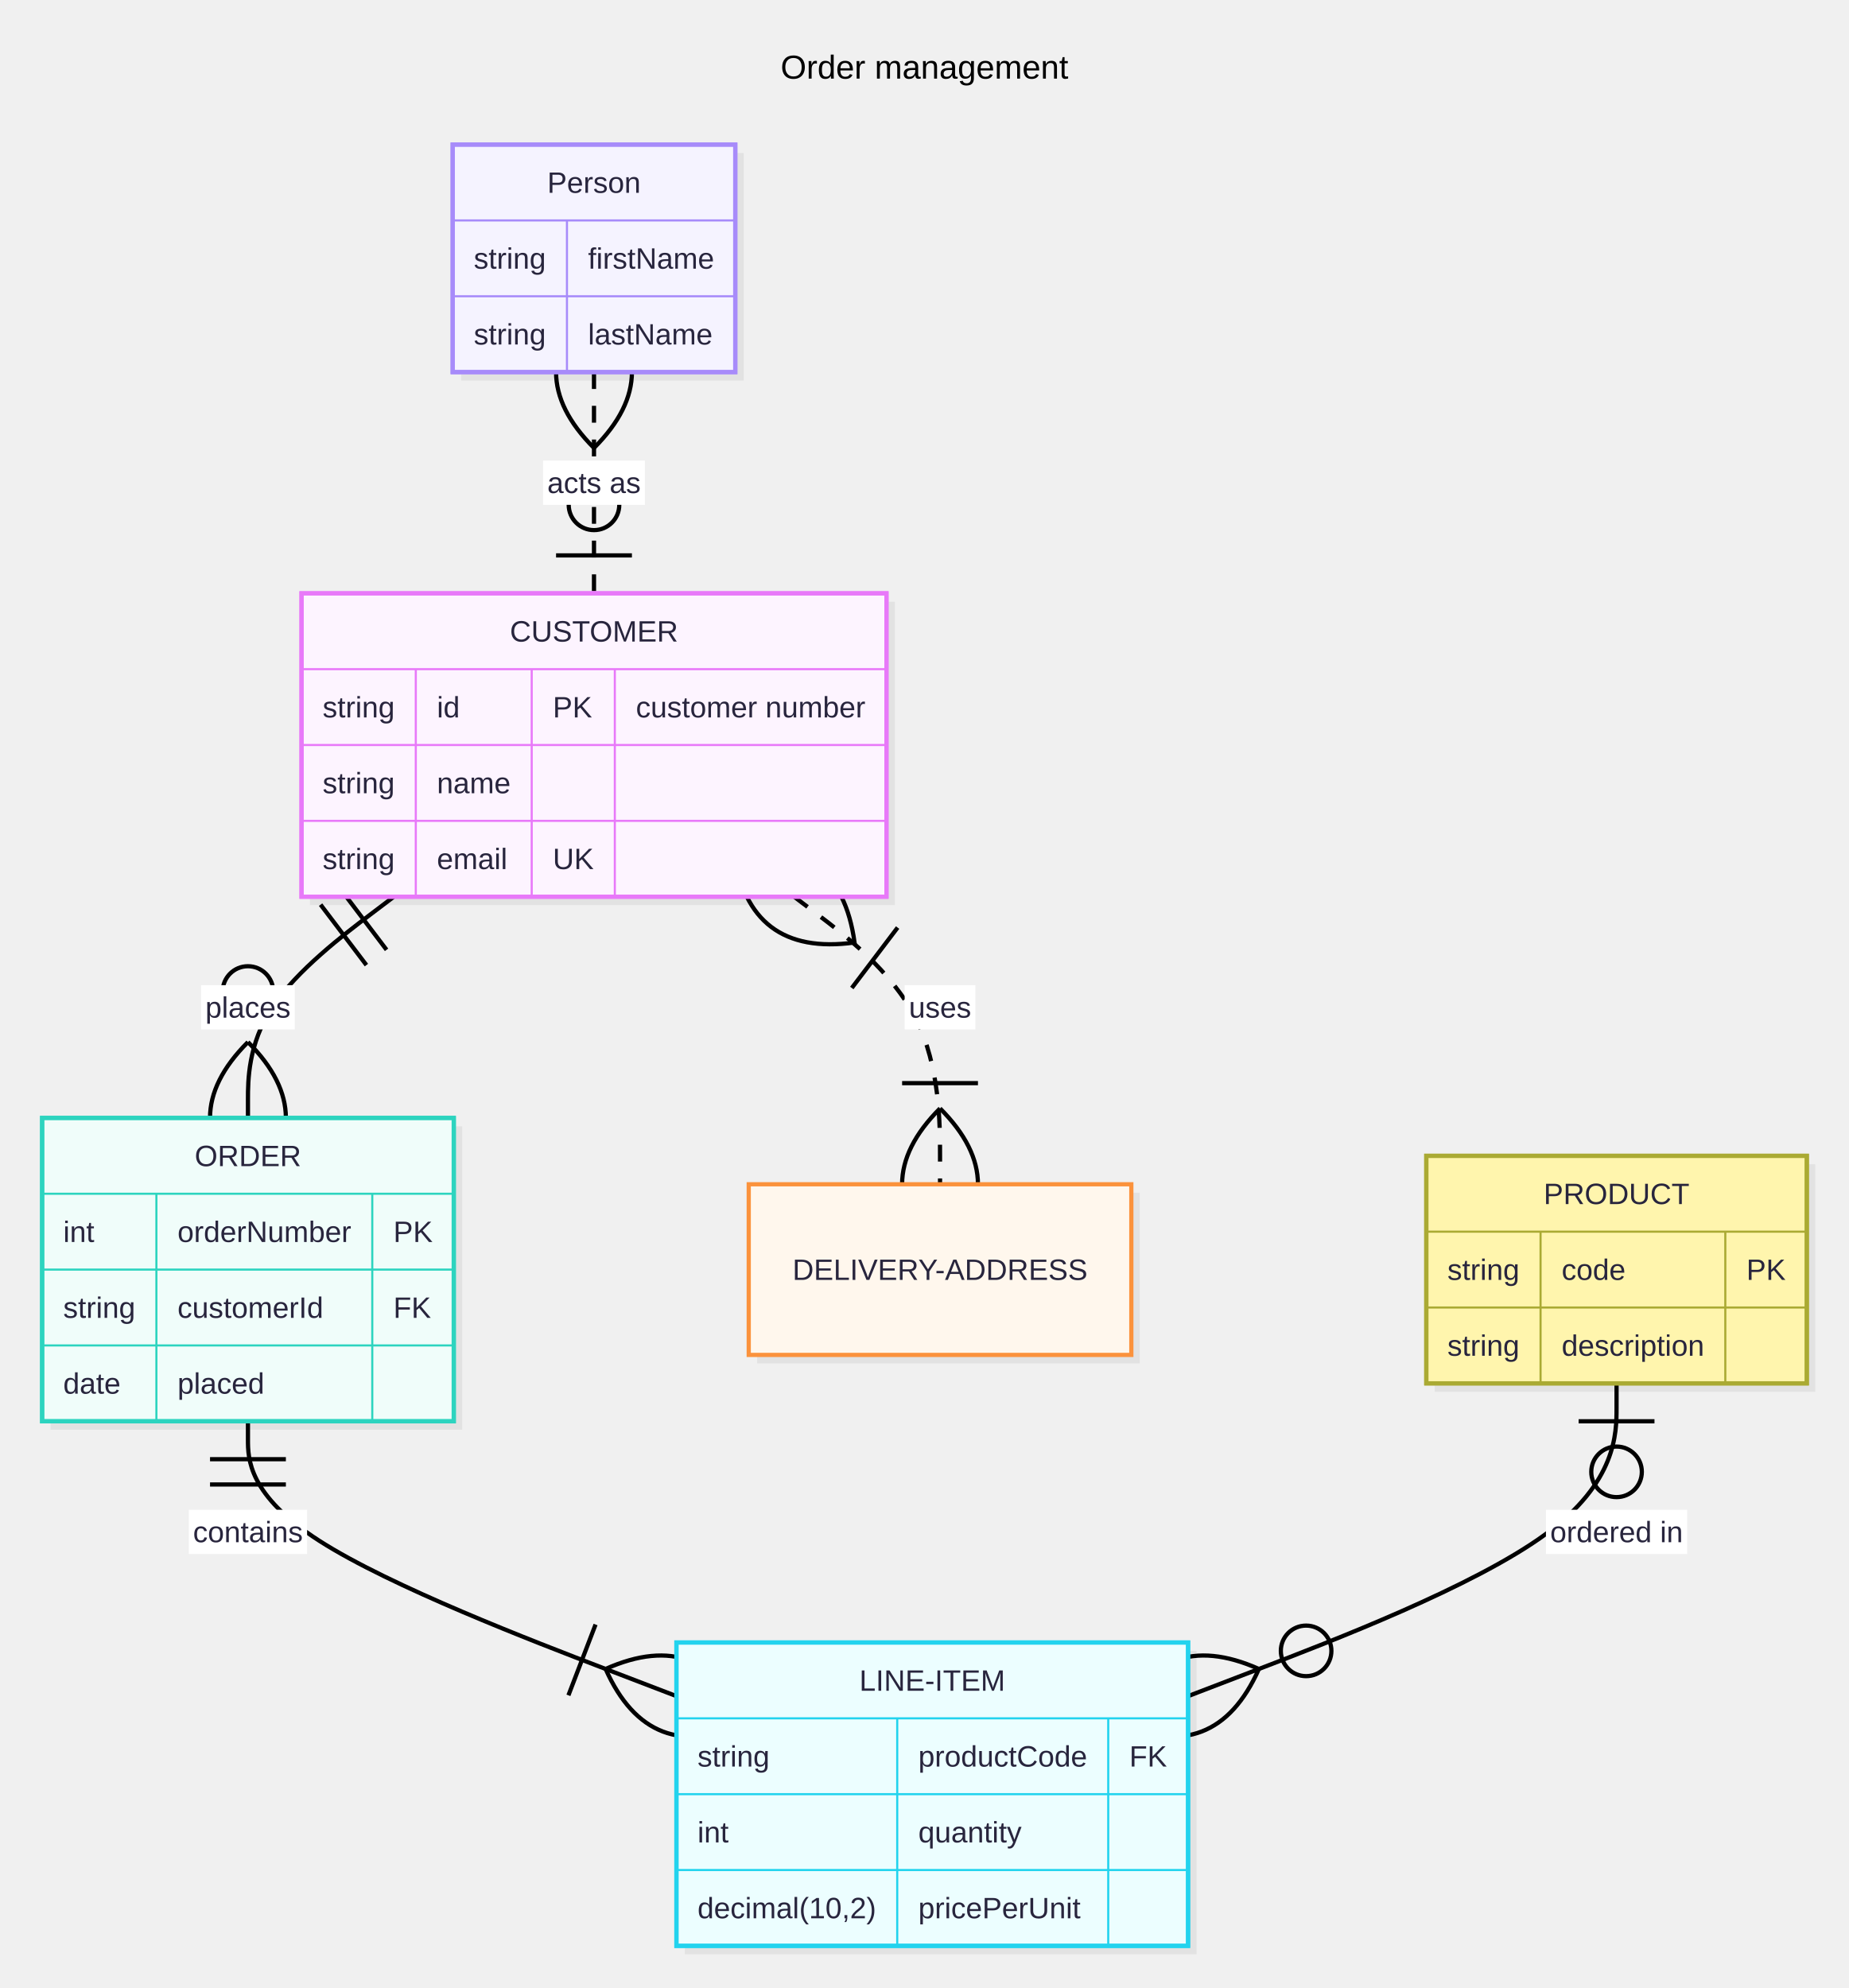
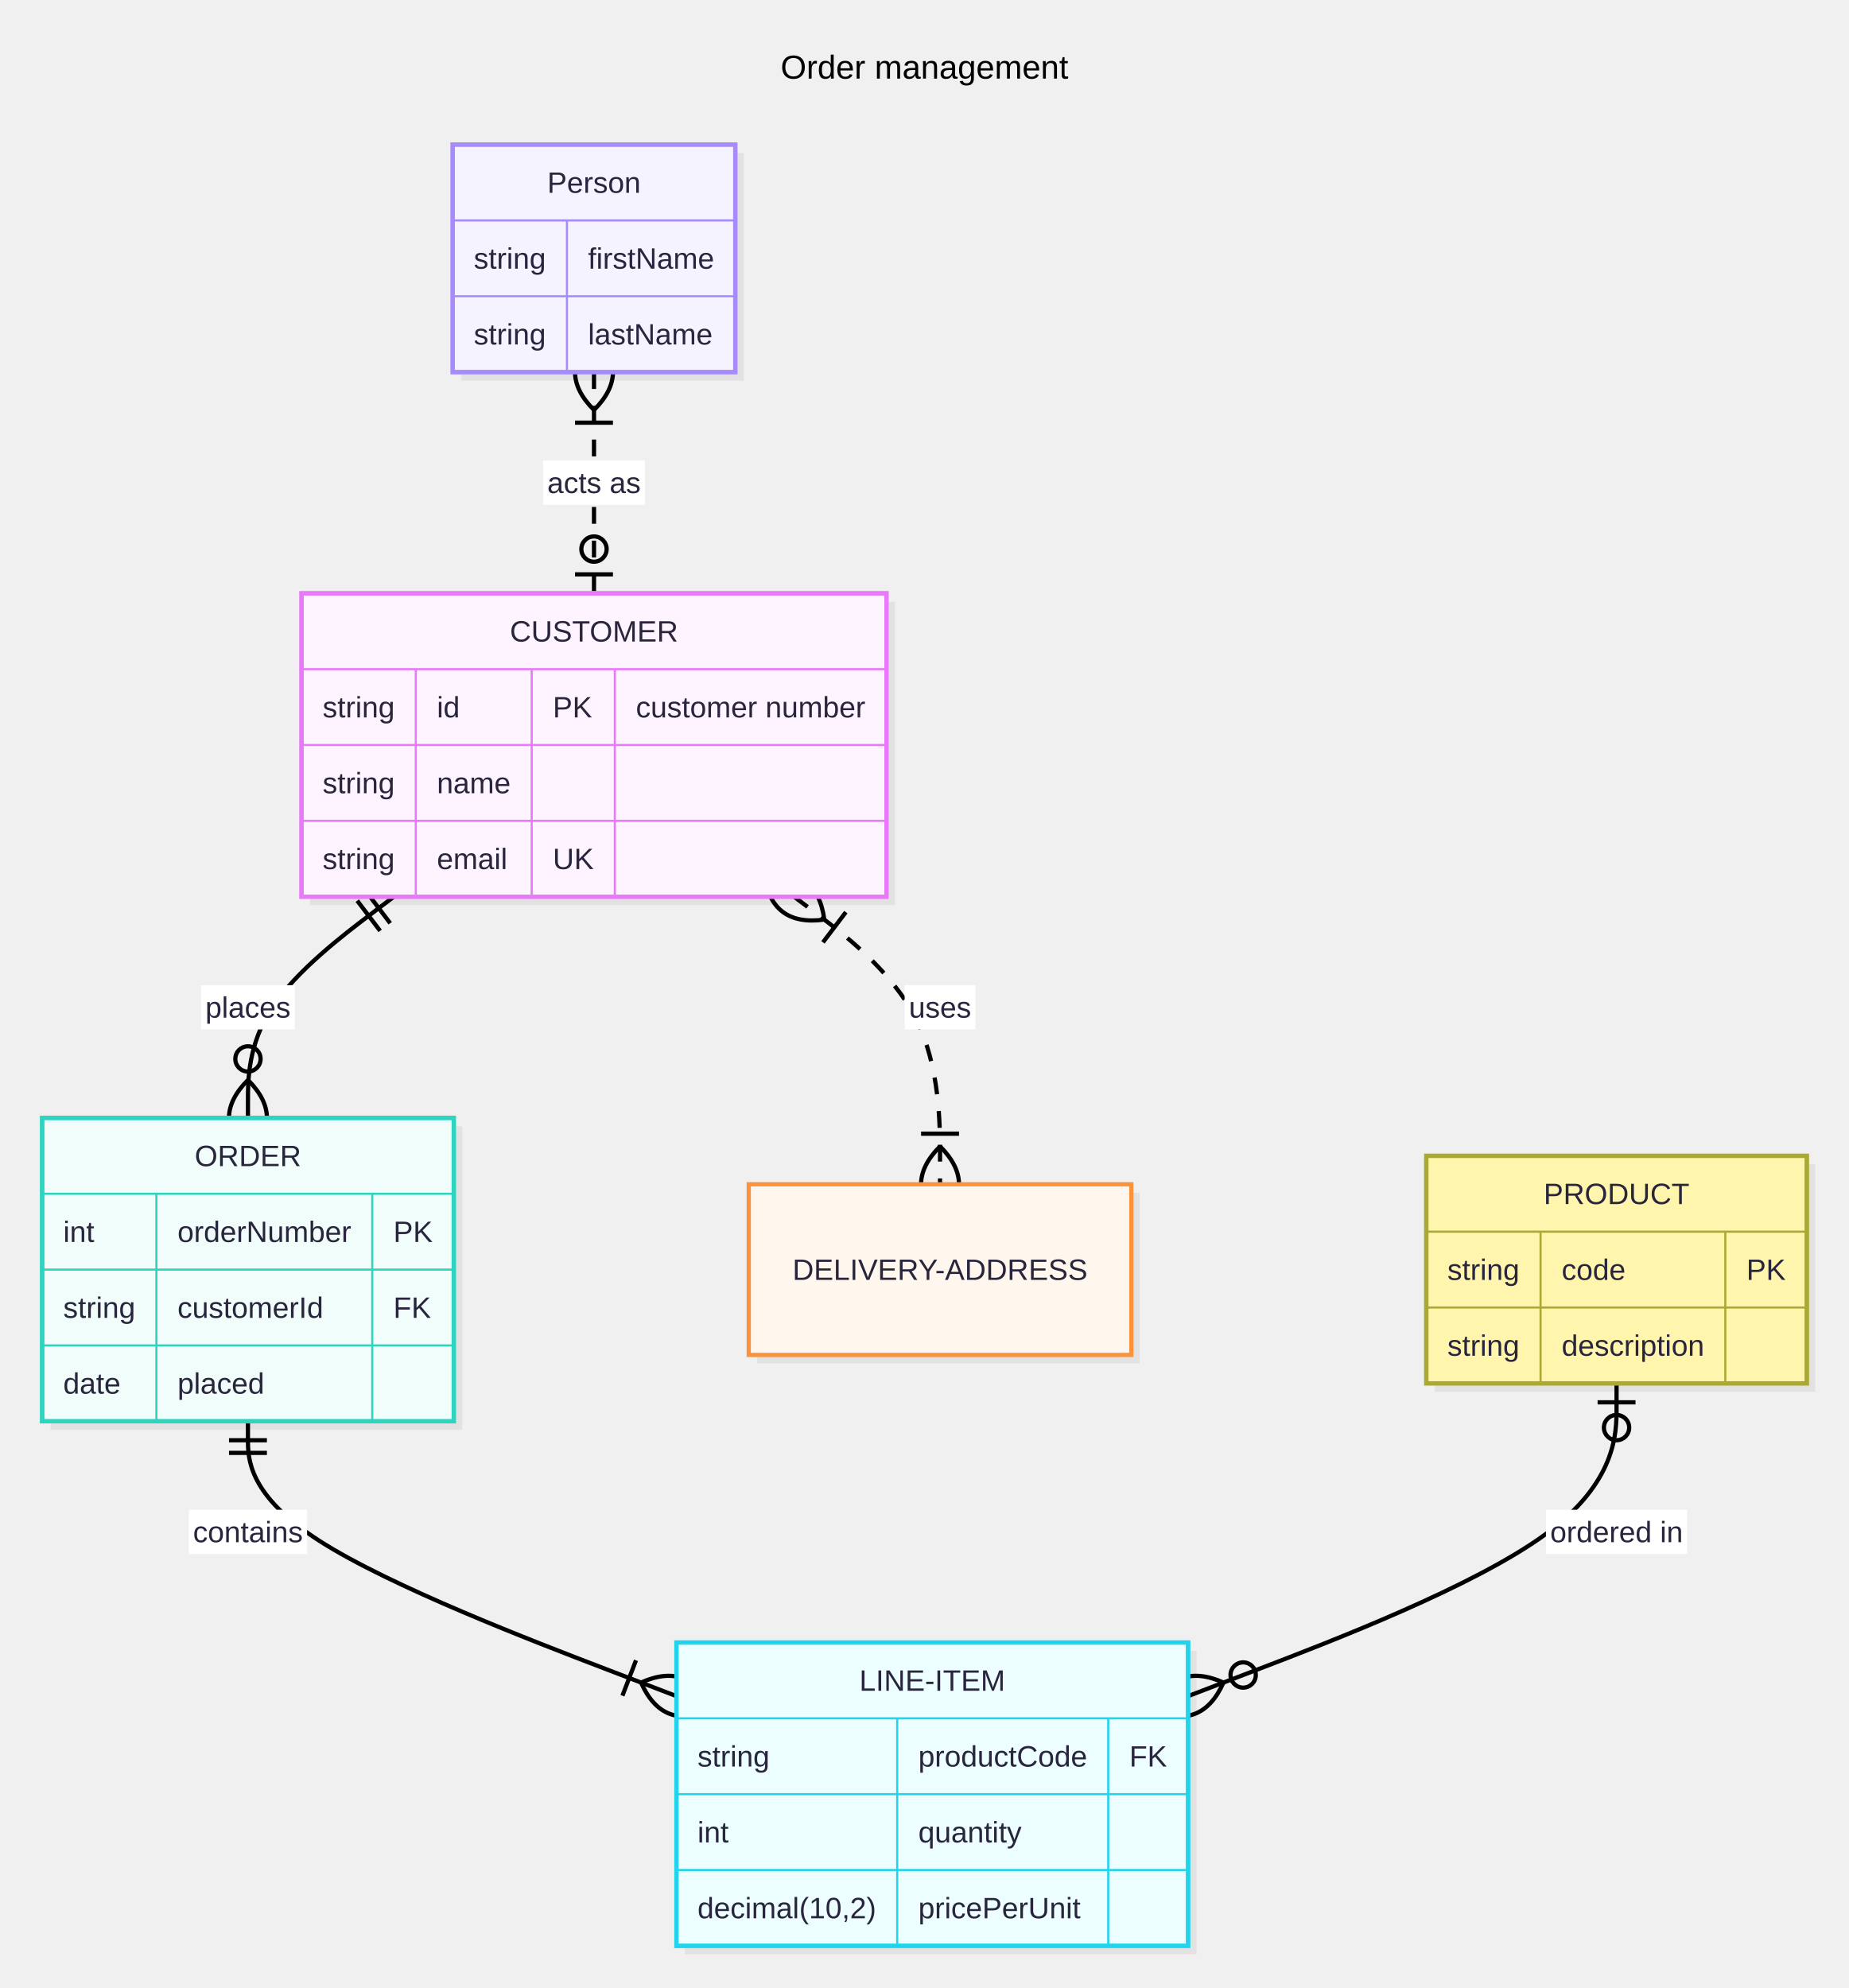
<svg xmlns="http://www.w3.org/2000/svg" id="my-svg" width="100%" class="erDiagram" style="max-width: 877.544px; background-color: white;" viewBox="-20 -68.625 877.544 943.625" role="graphics-document document" aria-roledescription="er">
  <style>#my-svg{font-family:"Recursive Variable", arial, sans-serif;font-size:16px;}#my-svg text{font-family:"Recursive Variable", arial, sans-serif;}</style>
  <g>
    <g class="edgePaths">
      <g id="L-CUSTOMER-ORDER-0" class="edgePath">
        <path class="flowchart-link LS-CUSTOMER LE-ORDER" d="M166.94,357L155.397,365.75C143.854,374.5,120.769,392,109.226,409.5C97.683,427,97.683,444.5,97.683,453.25L97.683,462" fill="none" stroke="#000000" stroke-width="2" />
-         <circle class="marker" cx="97.683" cy="402" r="12" fill="none" stroke="#000000" stroke-width="2" />
-         <path class="marker" d="M97.683,426C121.683,450,121.683,474,97.683,498C73.683,474,73.683,450,97.683,426" fill="none" stroke="#000000" stroke-width="2" />
-         <path class="marker" d="M163.469,382.218L141.721,353.529M153.906,389.467L132.159,360.779" fill="none" stroke="#000000" stroke-width="2" />
+         <circle class="marker" cx="97.683" cy="434" r="6" fill="none" stroke="#000000" stroke-width="2" />
+         <path class="marker" d="M97.683,444C109.683,456,109.683,468,97.683,480C85.683,468,85.683,456,97.683,444" fill="none" stroke="#000000" stroke-width="2" />
+         <path class="marker" d="M165.204,369.609L154.33,355.265M160.423,373.234L149.549,358.889" fill="none" stroke="#000000" stroke-width="2" />
      </g>
      <g id="L-CUSTOMER-DELIVERY-ADDRESS-1" class="edgePath">
        <path class="flowchart-link LS-CUSTOMER LE-DELIVERY-ADDRESS" d="M356.9,357L368.443,365.75C379.986,374.5,403.071,392,414.614,414.75C426.157,437.5,426.157,465.5,426.157,479.5L426.157,493.5" fill="none" stroke="#000000" stroke-width="2" stroke-dasharray="8 8" />
-         <path class="marker" d="M444.157,445.5L408.157,445.5" fill="none" stroke="#000000" stroke-width="2" />
-         <path class="marker" d="M426.157,457.5C450.157,481.5,450.157,505.5,426.157,529.5C402.157,505.5,402.157,481.5,426.157,457.5" fill="none" stroke="#000000" stroke-width="2" />
-         <path class="marker" d="M328.212,335.252C361.836,330.625,380.962,345.123,385.589,378.748C351.965,383.375,332.839,368.877,328.212,335.252" fill="none" stroke="#000000" stroke-width="2" />
-         <path class="marker" d="M406.026,371.652L384.278,400.341" fill="none" stroke="#000000" stroke-width="2" />
+         <path class="marker" d="M435.157,469.5L417.157,469.5" fill="none" stroke="#000000" stroke-width="2" />
+         <path class="marker" d="M426.157,475.5C438.157,487.5,438.157,499.5,426.157,511.5C414.157,499.5,414.157,487.5,426.157,475.5" fill="none" stroke="#000000" stroke-width="2" />
+         <path class="marker" d="M342.556,346.126C359.368,343.812,368.931,351.062,371.245,367.874C354.433,370.188,344.87,362.938,342.556,346.126" fill="none" stroke="#000000" stroke-width="2" />
+         <path class="marker" d="M381.463,364.326L370.589,378.671" fill="none" stroke="#000000" stroke-width="2" />
      </g>
      <g id="L-ORDER-LINE-ITEM-2" class="edgePath">
        <path class="flowchart-link LS-ORDER LE-LINE-ITEM" d="M97.683,606L97.683,614.75C97.683,623.5,97.683,641,131.577,662.743C165.47,684.485,233.257,710.47,267.151,723.463L301.044,736.456" fill="none" stroke="#000000" stroke-width="2" />
-         <path class="marker" d="M262.668,702.467L249.782,736.082" fill="none" stroke="#000000" stroke-width="2" />
-         <path class="marker" d="M267.43,723.57C298.43,709.75,320.84,718.341,334.659,749.341C303.659,763.161,281.249,754.57,267.43,723.57" fill="none" stroke="#000000" stroke-width="2" />
-         <path class="marker" d="M115.683,624L79.683,624M115.683,636L79.683,636" fill="none" stroke="#000000" stroke-width="2" />
+         <path class="marker" d="M281.856,719.461L275.413,736.269" fill="none" stroke="#000000" stroke-width="2" />
+         <path class="marker" d="M284.237,730.013C299.737,723.103,310.942,727.398,317.852,742.898C302.352,749.808,291.147,745.513,284.237,730.013" fill="none" stroke="#000000" stroke-width="2" />
+         <path class="marker" d="M106.683,615L88.683,615M106.683,621L88.683,621" fill="none" stroke="#000000" stroke-width="2" />
      </g>
      <g id="L-PRODUCT-LINE-ITEM-3" class="edgePath">
        <path class="flowchart-link LS-PRODUCT LE-LINE-ITEM" d="M747.246,588L747.246,599.75C747.246,611.5,747.246,635,713.352,659.743C679.459,684.485,611.672,710.47,577.778,723.463L543.884,736.456" fill="none" stroke="#000000" stroke-width="2" />
-         <circle class="marker" cx="599.909" cy="714.979" r="12" fill="none" stroke="#000000" stroke-width="2" />
-         <path class="marker" d="M577.499,723.57C563.68,754.57,541.27,763.161,510.27,749.341C524.089,718.341,546.499,709.75,577.499,723.57" fill="none" stroke="#000000" stroke-width="2" />
-         <circle class="marker" cx="747.246" cy="630" r="12" fill="none" stroke="#000000" stroke-width="2" />
-         <path class="marker" d="M765.246,606L729.246,606" fill="none" stroke="#000000" stroke-width="2" />
+         <circle class="marker" cx="570.029" cy="726.433" r="6" fill="none" stroke="#000000" stroke-width="2" />
+         <path class="marker" d="M560.692,730.013C553.782,745.513,542.577,749.808,527.077,742.898C533.987,727.398,545.192,723.103,560.692,730.013" fill="none" stroke="#000000" stroke-width="2" />
+         <circle class="marker" cx="747.246" cy="609" r="6" fill="none" stroke="#000000" stroke-width="2" />
+         <path class="marker" d="M756.246,597L738.246,597" fill="none" stroke="#000000" stroke-width="2" />
      </g>
      <g id="L-p-CUSTOMER-4" class="edgePath">
        <path class="flowchart-link LS-p LE-CUSTOMER" d="M261.92,108L261.92,116.75C261.92,125.5,261.92,143,261.92,160.5C261.92,178,261.92,195.5,261.92,204.25L261.92,213" fill="none" stroke="#000000" stroke-width="2" stroke-dasharray="8 8" />
-         <circle class="marker" cx="261.92" cy="171" r="12" fill="none" stroke="#000000" stroke-width="2" />
-         <path class="marker" d="M279.92,195L243.92,195" fill="none" stroke="#000000" stroke-width="2" />
-         <path class="marker" d="M261.92,72C285.92,96,285.92,120,261.92,144C237.92,120,237.92,96,261.92,72" fill="none" stroke="#000000" stroke-width="2" />
-         <path class="marker" d="M279.92,156L243.92,156" fill="none" stroke="#000000" stroke-width="2" />
+         <circle class="marker" cx="261.92" cy="192" r="6" fill="none" stroke="#000000" stroke-width="2" />
+         <path class="marker" d="M270.92,204L252.92,204" fill="none" stroke="#000000" stroke-width="2" />
+         <path class="marker" d="M261.92,90C273.92,102,273.92,114,261.92,126C249.92,114,249.92,102,261.92,90" fill="none" stroke="#000000" stroke-width="2" />
+         <path class="marker" d="M270.92,132L252.92,132" fill="none" stroke="#000000" stroke-width="2" />
      </g>
    </g>
    <g class="edgeLabels">
      <g class="edgeLabel">
        <rect x="75.453" y="399" width="44.46" height="21" fill="#FFFFFF" stroke="none" />
        <text x="97.683" y="414.4" text-anchor="middle" font-size="14" fill="#28253D">places</text>
      </g>
      <g class="edgeLabel">
        <rect x="409.373" y="399" width="33.568" height="21" fill="#FFFFFF" stroke="none" />
        <text x="426.157" y="414.4" text-anchor="middle" font-size="14" fill="#28253D">uses</text>
      </g>
      <g class="edgeLabel">
        <rect x="69.615" y="648" width="56.136" height="21" fill="#FFFFFF" stroke="none" />
        <text x="97.683" y="663.4" text-anchor="middle" font-size="14" fill="#28253D">contains</text>
      </g>
      <g class="edgeLabel">
        <rect x="713.732" y="648" width="67.028" height="21" fill="#FFFFFF" stroke="none" />
        <text x="747.246" y="663.4" text-anchor="middle" font-size="14" fill="#28253D">ordered in</text>
      </g>
      <g class="edgeLabel">
        <rect x="237.744" y="150" width="48.352" height="21" fill="#FFFFFF" stroke="none" />
        <text x="261.92" y="165.4" text-anchor="middle" font-size="14" fill="#28253D">acts as</text>
      </g>
    </g>
    <g class="nodes">
      <g id="entity-CUSTOMER-0" class="node default">
        <rect class="drop-shadow" x="127.115" y="217" width="277.61" height="144" fill="#000000" stroke="none" opacity="0.06" />
        <rect class="basic label-container" x="123.115" y="213" width="277.61" height="144" fill="#FDF4FF" stroke="#E879F9" stroke-width="2" />
        <text class="nodeLabel" x="261.92" y="235.9" text-anchor="middle" font-size="14" fill="#28253D">CUSTOMER</text>
        <path d="M123.115,249L400.725,249" fill="none" stroke="#E879F9" stroke-width="1" />
        <text class="label" x="133.115" y="271.9" text-anchor="start" font-size="14" fill="#28253D">string</text>
        <text class="label" x="187.345" y="271.9" text-anchor="start" font-size="14" fill="#28253D">id</text>
        <text class="label" x="242.359" y="271.9" text-anchor="start" font-size="14" fill="#28253D">PK</text>
        <text class="label" x="281.805" y="271.9" text-anchor="start" font-size="14" fill="#28253D">customer number</text>
        <path d="M123.115,285L400.725,285" fill="none" stroke="#E879F9" stroke-width="1" />
        <text class="label" x="133.115" y="307.9" text-anchor="start" font-size="14" fill="#28253D">string</text>
        <text class="label" x="187.345" y="307.9" text-anchor="start" font-size="14" fill="#28253D">name</text>
        <path d="M123.115,321L400.725,321" fill="none" stroke="#E879F9" stroke-width="1" />
        <text class="label" x="133.115" y="343.9" text-anchor="start" font-size="14" fill="#28253D">string</text>
        <text class="label" x="187.345" y="343.9" text-anchor="start" font-size="14" fill="#28253D">email</text>
        <text class="label" x="242.359" y="343.9" text-anchor="start" font-size="14" fill="#28253D">UK</text>
        <path d="M177.345,249L177.345,357" fill="none" stroke="#E879F9" stroke-width="1" />
        <path d="M232.359,249L232.359,357" fill="none" stroke="#E879F9" stroke-width="1" />
        <path d="M271.805,249L271.805,357" fill="none" stroke="#E879F9" stroke-width="1" />
        <rect x="123.115" y="213" width="277.61" height="144" fill="none" stroke="#E879F9" stroke-width="2" />
      </g>
      <g id="entity-ORDER-1" class="node default">
        <rect class="drop-shadow" x="4" y="466" width="195.366" height="144" fill="#000000" stroke="none" opacity="0.06" />
        <rect class="basic label-container" x="0" y="462" width="195.366" height="144" fill="#F0FDFA" stroke="#2DD4BF" stroke-width="2" />
        <text class="nodeLabel" x="97.683" y="484.9" text-anchor="middle" font-size="14" fill="#28253D">ORDER</text>
        <path d="M0,498L195.366,498" fill="none" stroke="#2DD4BF" stroke-width="1" />
        <text class="label" x="10" y="520.9" text-anchor="start" font-size="14" fill="#28253D">int</text>
        <text class="label" x="64.23" y="520.9" text-anchor="start" font-size="14" fill="#28253D">orderNumber</text>
        <text class="label" x="166.69" y="520.9" text-anchor="start" font-size="14" fill="#28253D">PK</text>
        <path d="M0,534L195.366,534" fill="none" stroke="#2DD4BF" stroke-width="1" />
        <text class="label" x="10" y="556.9" text-anchor="start" font-size="14" fill="#28253D">string</text>
        <text class="label" x="64.23" y="556.9" text-anchor="start" font-size="14" fill="#28253D">customerId</text>
        <text class="label" x="166.69" y="556.9" text-anchor="start" font-size="14" fill="#28253D">FK</text>
        <path d="M0,570L195.366,570" fill="none" stroke="#2DD4BF" stroke-width="1" />
        <text class="label" x="10" y="592.9" text-anchor="start" font-size="14" fill="#28253D">date</text>
        <text class="label" x="64.23" y="592.9" text-anchor="start" font-size="14" fill="#28253D">placed</text>
        <path d="M54.23,498L54.23,606" fill="none" stroke="#2DD4BF" stroke-width="1" />
        <path d="M156.69,498L156.69,606" fill="none" stroke="#2DD4BF" stroke-width="1" />
        <rect x="0" y="462" width="195.366" height="144" fill="none" stroke="#2DD4BF" stroke-width="2" />
      </g>
      <g id="entity-DELIVERY-ADDRESS-2" class="node default">
        <rect class="drop-shadow" x="339.366" y="497.5" width="181.582" height="81" fill="#000000" stroke="none" opacity="0.06" />
        <rect class="basic label-container" x="335.366" y="493.5" width="181.582" height="81" fill="#FFF7ED" stroke="#FB923C" stroke-width="2" />
        <text class="nodeLabel" x="426.157" y="538.9" text-anchor="middle" font-size="14" fill="#28253D">DELIVERY-ADDRESS</text>
      </g>
      <g id="entity-LINE-ITEM-3" class="node default">
        <rect class="drop-shadow" x="305.044" y="715" width="242.84" height="144" fill="#000000" stroke="none" opacity="0.06" />
        <rect class="basic label-container" x="301.044" y="711" width="242.84" height="144" fill="#ECFEFF" stroke="#22D3EE" stroke-width="2" />
        <text class="nodeLabel" x="422.464" y="733.9" text-anchor="middle" font-size="14" fill="#28253D">LINE-ITEM</text>
        <path d="M301.044,747L543.884,747" fill="none" stroke="#22D3EE" stroke-width="1" />
        <text class="label" x="311.044" y="769.9" text-anchor="start" font-size="14" fill="#28253D">string</text>
        <text class="label" x="415.842" y="769.9" text-anchor="start" font-size="14" fill="#28253D">productCode</text>
        <text class="label" x="515.992" y="769.9" text-anchor="start" font-size="14" fill="#28253D">FK</text>
        <path d="M301.044,783L543.884,783" fill="none" stroke="#22D3EE" stroke-width="1" />
        <text class="label" x="311.044" y="805.9" text-anchor="start" font-size="14" fill="#28253D">int</text>
        <text class="label" x="415.842" y="805.9" text-anchor="start" font-size="14" fill="#28253D">quantity</text>
        <path d="M301.044,819L543.884,819" fill="none" stroke="#22D3EE" stroke-width="1" />
        <text class="label" x="311.044" y="841.9" text-anchor="start" font-size="14" fill="#28253D">decimal(10,2)</text>
        <text class="label" x="415.842" y="841.9" text-anchor="start" font-size="14" fill="#28253D">pricePerUnit</text>
        <path d="M405.842,747L405.842,855" fill="none" stroke="#22D3EE" stroke-width="1" />
        <path d="M505.992,747L505.992,855" fill="none" stroke="#22D3EE" stroke-width="1" />
        <rect x="301.044" y="711" width="242.84" height="144" fill="none" stroke="#22D3EE" stroke-width="2" />
      </g>
      <g id="entity-PRODUCT-4" class="node default highlight">
        <rect class="drop-shadow" x="660.948" y="484" width="180.596" height="108" fill="#000000" stroke="none" opacity="0.06" />
        <rect class="basic label-container" x="656.948" y="480" width="180.596" height="108" fill="#fff5ad" stroke="#aaaa33" stroke-width="2" />
        <text class="nodeLabel" x="747.246" y="502.9" text-anchor="middle" font-size="14" fill="#28253D">PRODUCT</text>
        <path d="M656.948,516L837.544,516" fill="none" stroke="#aaaa33" stroke-width="1" />
        <text class="label" x="666.948" y="538.9" text-anchor="start" font-size="14" fill="#28253D">string</text>
        <text class="label" x="721.178" y="538.9" text-anchor="start" font-size="14" fill="#28253D">code</text>
        <text class="label" x="808.868" y="538.9" text-anchor="start" font-size="14" fill="#28253D">PK</text>
        <path d="M656.948,552L837.544,552" fill="none" stroke="#aaaa33" stroke-width="1" />
        <text class="label" x="666.948" y="574.9" text-anchor="start" font-size="14" fill="#28253D">string</text>
        <text class="label" x="721.178" y="574.9" text-anchor="start" font-size="14" fill="#28253D">description</text>
        <path d="M711.178,516L711.178,588" fill="none" stroke="#aaaa33" stroke-width="1" />
        <path d="M798.868,516L798.868,588" fill="none" stroke="#aaaa33" stroke-width="1" />
        <rect x="656.948" y="480" width="180.596" height="108" fill="none" stroke="#aaaa33" stroke-width="2" />
      </g>
      <g id="entity-p-5" class="node default">
        <rect class="drop-shadow" x="198.859" y="4" width="134.122" height="108" fill="#000000" stroke="none" opacity="0.06" />
        <rect class="basic label-container" x="194.859" y="0" width="134.122" height="108" fill="#F5F3FF" stroke="#A78BFA" stroke-width="2" />
        <text class="nodeLabel" x="261.92" y="22.9" text-anchor="middle" font-size="14" fill="#28253D">Person</text>
        <path d="M194.859,36L328.981,36" fill="none" stroke="#A78BFA" stroke-width="1" />
        <text class="label" x="204.859" y="58.9" text-anchor="start" font-size="14" fill="#28253D">string</text>
        <text class="label" x="259.089" y="58.9" text-anchor="start" font-size="14" fill="#28253D">firstName</text>
        <path d="M194.859,72L328.981,72" fill="none" stroke="#A78BFA" stroke-width="1" />
        <text class="label" x="204.859" y="94.9" text-anchor="start" font-size="14" fill="#28253D">string</text>
        <text class="label" x="259.089" y="94.9" text-anchor="start" font-size="14" fill="#28253D">lastName</text>
        <path d="M249.089,36L249.089,108" fill="none" stroke="#A78BFA" stroke-width="1" />
        <rect x="194.859" y="0" width="134.122" height="108" fill="none" stroke="#A78BFA" stroke-width="2" />
      </g>
    </g>
    <text class="flowchartTitleText" x="418.772" y="-31.3" text-anchor="middle" font-size="15.75" fill="#000000">Order management</text>
  </g>
</svg>
